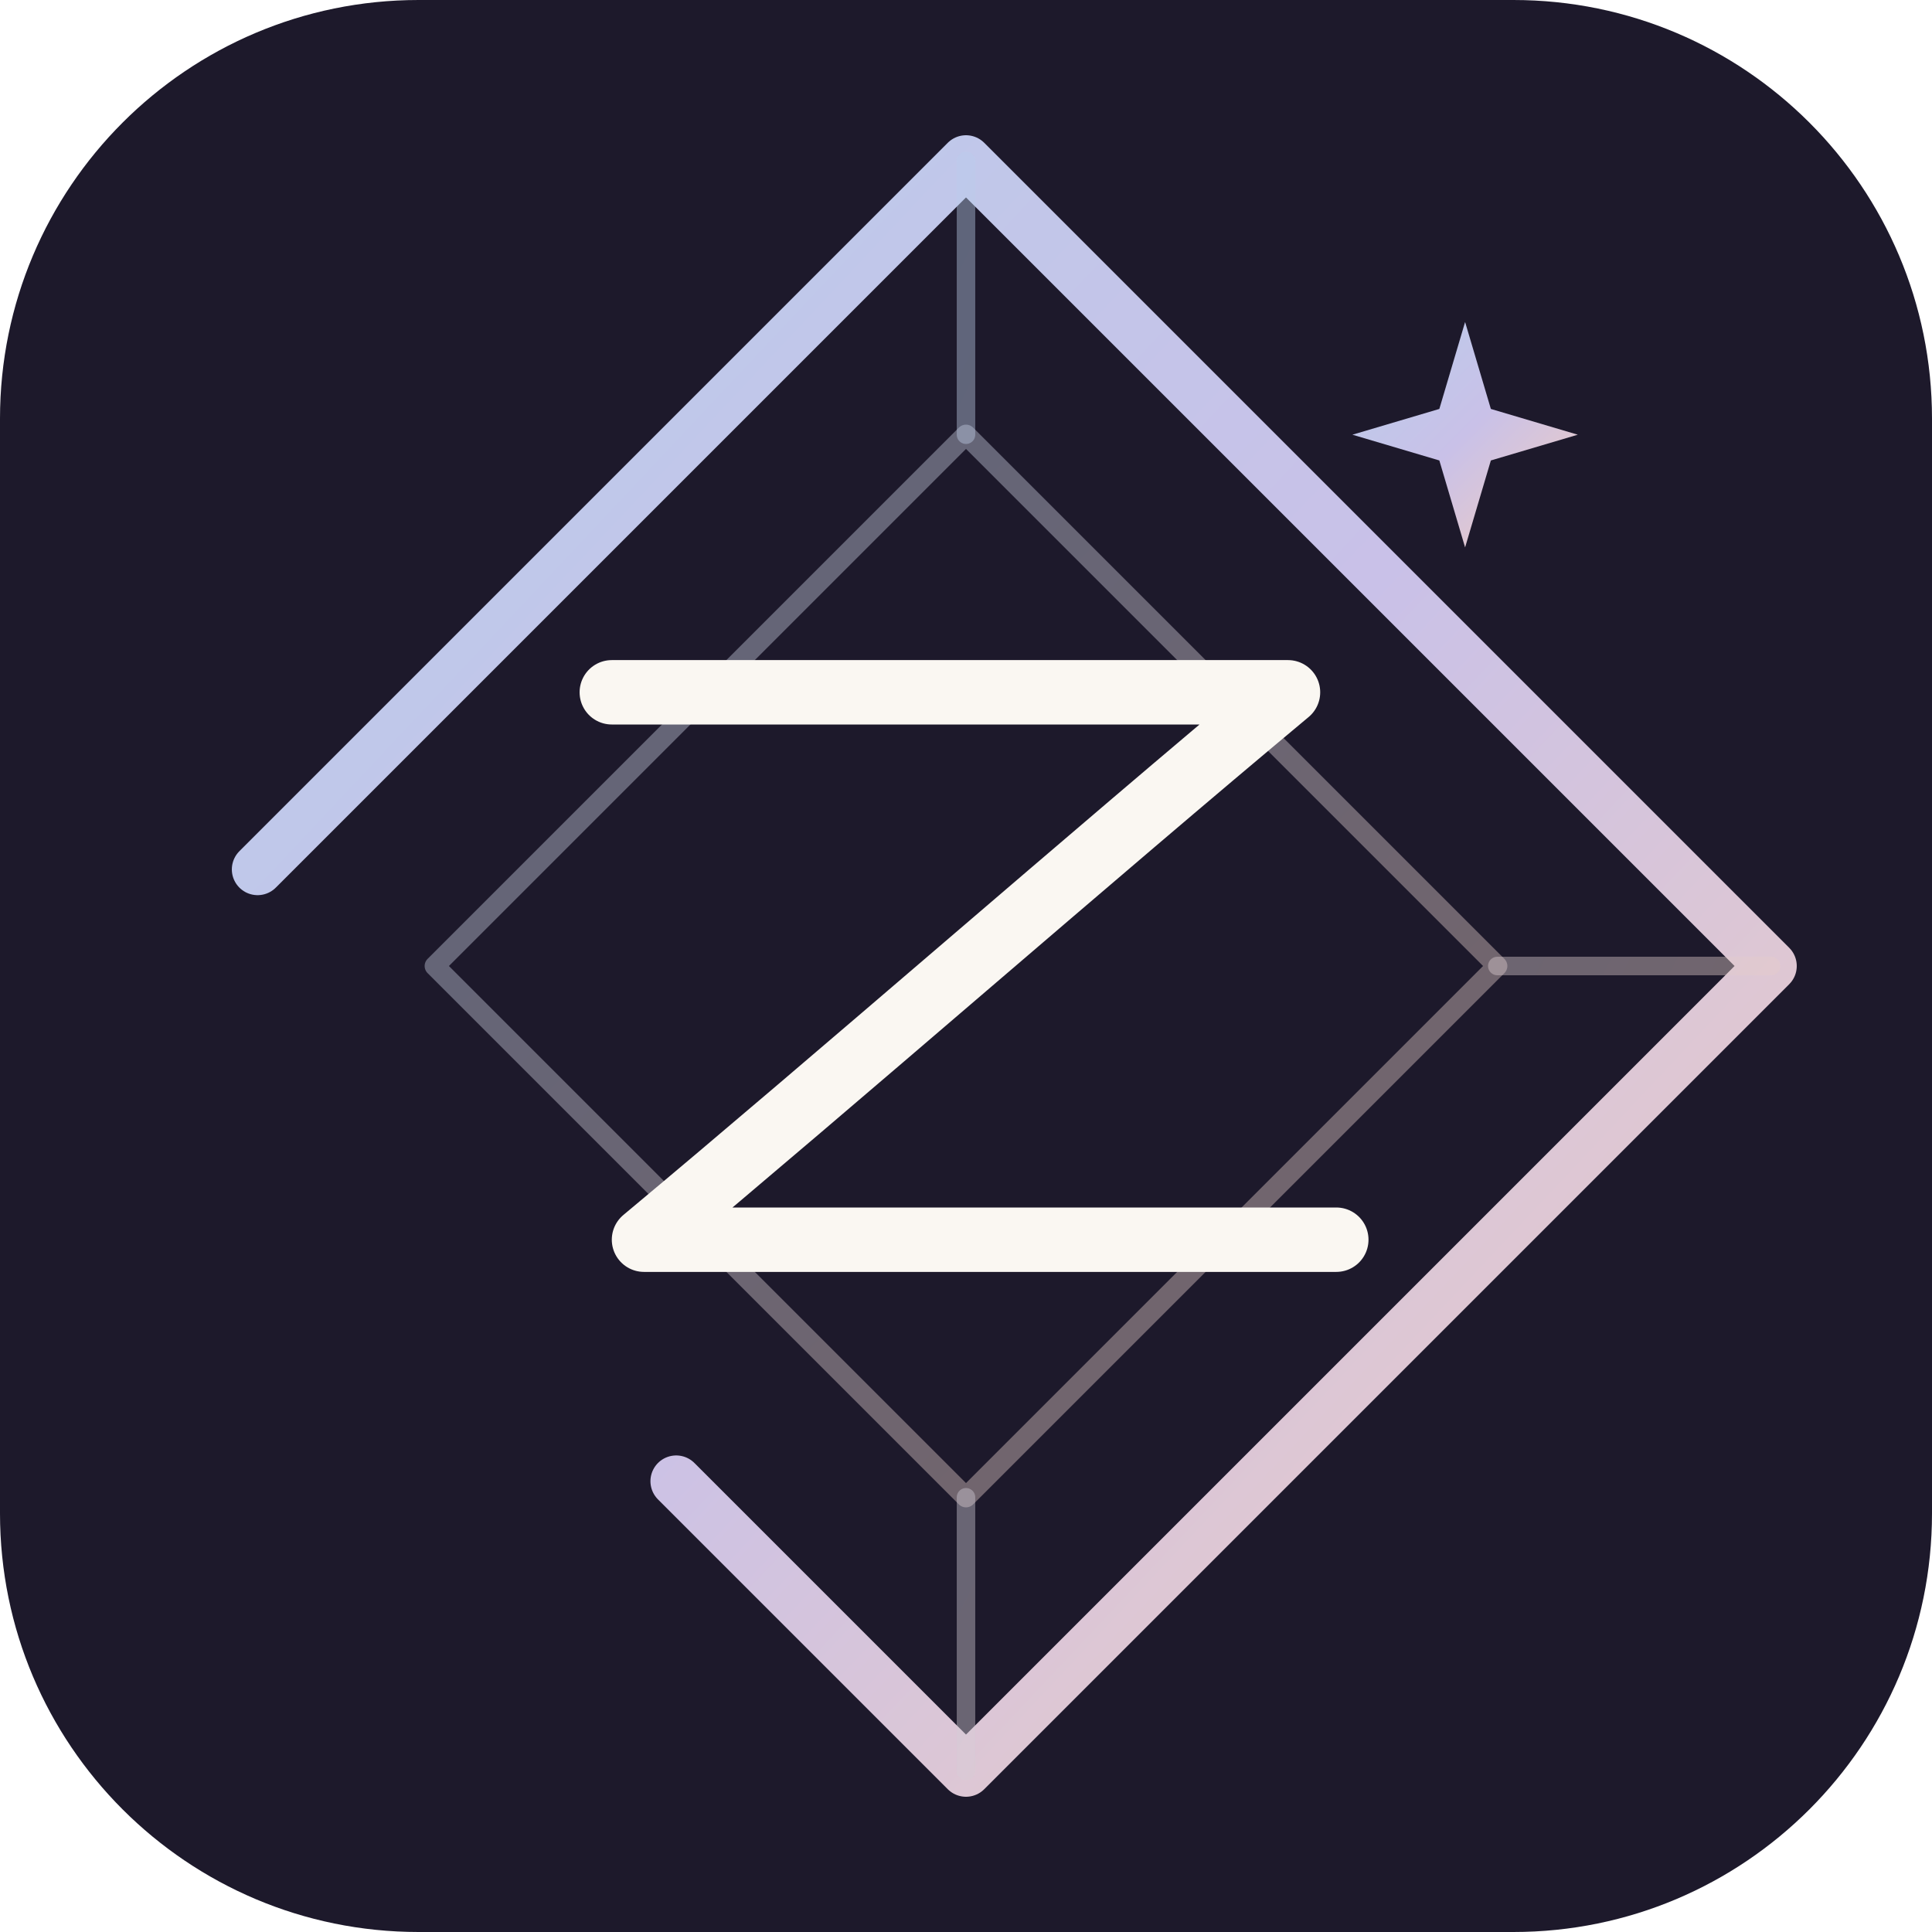
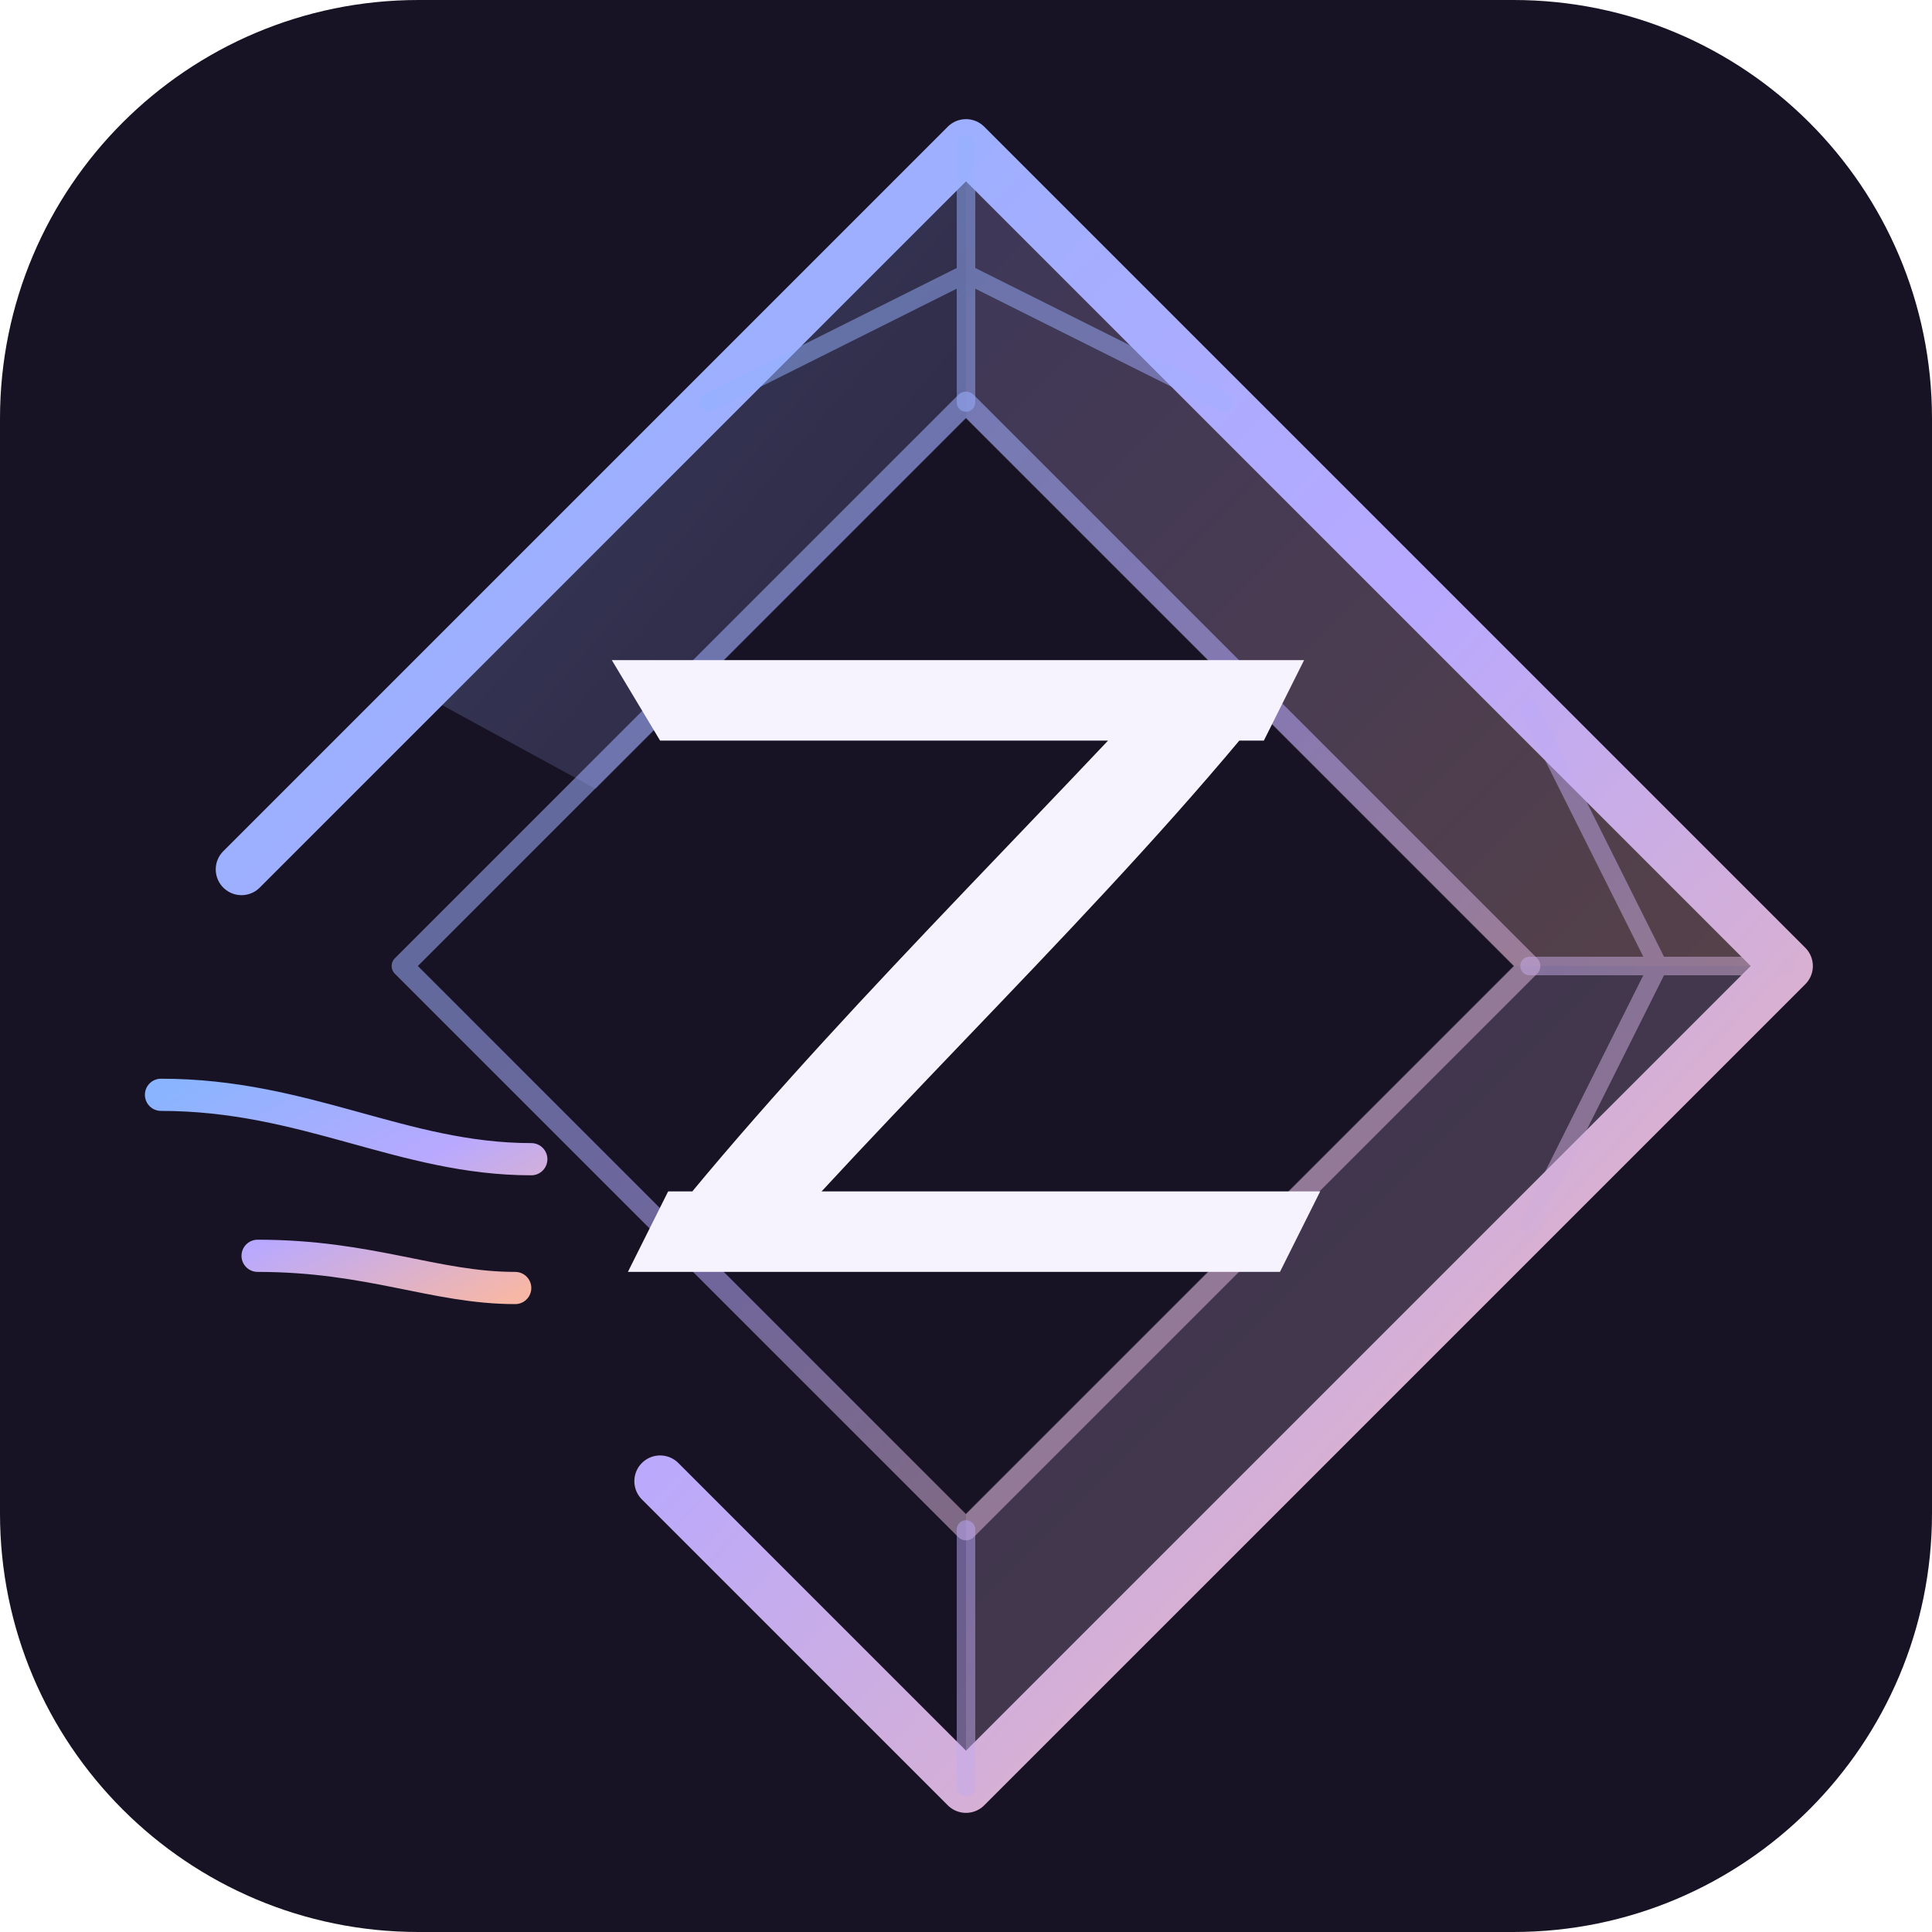
<svg xmlns="http://www.w3.org/2000/svg" viewBox="0 0 120 120" width="240" height="240" role="img" aria-label="Zaphyrel (sobre oscuro)">
  <defs>
    <linearGradient id="zg" x1="0" y1="0" x2="1" y2="1">
-       <stop offset="0" stop-color="#B9CDEB" />
-       <stop offset="0.5" stop-color="#C9C1E8" />
-       <stop offset="1" stop-color="#F3CDBF" />
+       <stop offset="0" stop-color="#8AB4FF" />
+       <stop offset="0.52" stop-color="#B8A9FF" />
+       <stop offset="1" stop-color="#F7B7A6" />
    </linearGradient>
-     <linearGradient id="zg-soft" x1="0" y1="0" x2="1" y2="1">
-       <stop offset="0" stop-color="#B9CDEB" stop-opacity=".42" />
-       <stop offset="1" stop-color="#F3CDBF" stop-opacity=".42" />
+     <linearGradient id="zf1" x1="0" y1="0" x2="1" y2="1">
+       <stop offset="0" stop-color="#8AB4FF" stop-opacity=".28" />
+       <stop offset="1" stop-color="#B8A9FF" stop-opacity=".12" />
+     </linearGradient>
+     <linearGradient id="zf2" x1="0" y1="0" x2="1" y2="1">
+       <stop offset="0" stop-color="#B8A9FF" stop-opacity=".24" />
+       <stop offset="1" stop-color="#F7B7A6" stop-opacity=".28" />
    </linearGradient>
  </defs>
-   <rect width="120" height="120" rx="26" fill="#1D192B" />
-   <path d="M 16 54 L 60 10 L 110 60 L 60 110 L 42 92" fill="none" stroke="url(#zg)" stroke-width="3.2" stroke-linecap="round" stroke-linejoin="round" />
-   <path d="M 27 60 L 60 27 L 93 60 L 60 93 Z" fill="none" stroke="url(#zg-soft)" stroke-width="1.25" stroke-linejoin="round" />
-   <path d="M 60 10 V 27 M 110 60 H 93 M 60 110 V 93" fill="none" stroke="url(#zg-soft)" stroke-width="1.15" stroke-linecap="round" />
-   <path d="M 38 43 H 80 C 68 53 52 67 40 77 H 83" fill="none" stroke="#FAF7F2" stroke-width="4" stroke-linecap="round" stroke-linejoin="round" />
-   <path d="M 21 77 H 31" fill="none" stroke="url(#zg)" stroke-width="2" stroke-linecap="round" />
-   <path d="M 91 20 L 92.6 25.4 L 98 27 L 92.6 28.6 L 91 34 L 89.4 28.6 L 84 27 L 89.4 25.4 Z" fill="url(#zg)" />
+   <rect width="120" height="120" rx="26" fill="#171324" />
+   <polygon points="60,9 26,43 37,49 60,26" fill="url(#zf1)" />
+   <polygon points="60,9 111,60 94,60 60,26" fill="url(#zf2)" />
+   <polygon points="111,60 60,111 60,94 94,60" fill="url(#zf2)" opacity=".88" />
+   <path d="M 15 54 L 60 9 L 111 60 L 60 111 L 41 92" fill="none" stroke="url(#zg)" stroke-width="3.2" stroke-linecap="round" stroke-linejoin="round" />
+   <polygon points="60,25 95,60 60,95 25,60" fill="none" stroke="url(#zg)" stroke-width="1.35" stroke-opacity=".55" stroke-linejoin="round" />
+   <path d="M 60 9 V 25 M 111 60 H 95 M 60 111 V 95 M 44 25 L 60 17 L 76 25 M 95 44 L 103 60 L 95 76" fill="none" stroke="url(#zg)" stroke-width="1.15" stroke-opacity=".5" stroke-linecap="round" stroke-linejoin="round" />
+   <path d="M 10 68 C 19 68, 25 72, 33 72 M 16 78 C 23 78, 27 80, 32 80" fill="none" stroke="url(#zg)" stroke-width="2" stroke-linecap="round" />
+   <path d="M 38 41 H 81 L 78.5 46 H 41 Z M 41.5 74 H 82 L 79.5 79 H 39 Z M 73.5 41 H 81 C 71 54, 58 66, 46.5 79 H 39 C 49 66, 61.5 54, 73.5 41 Z" fill="#F6F3FF" />
</svg>
